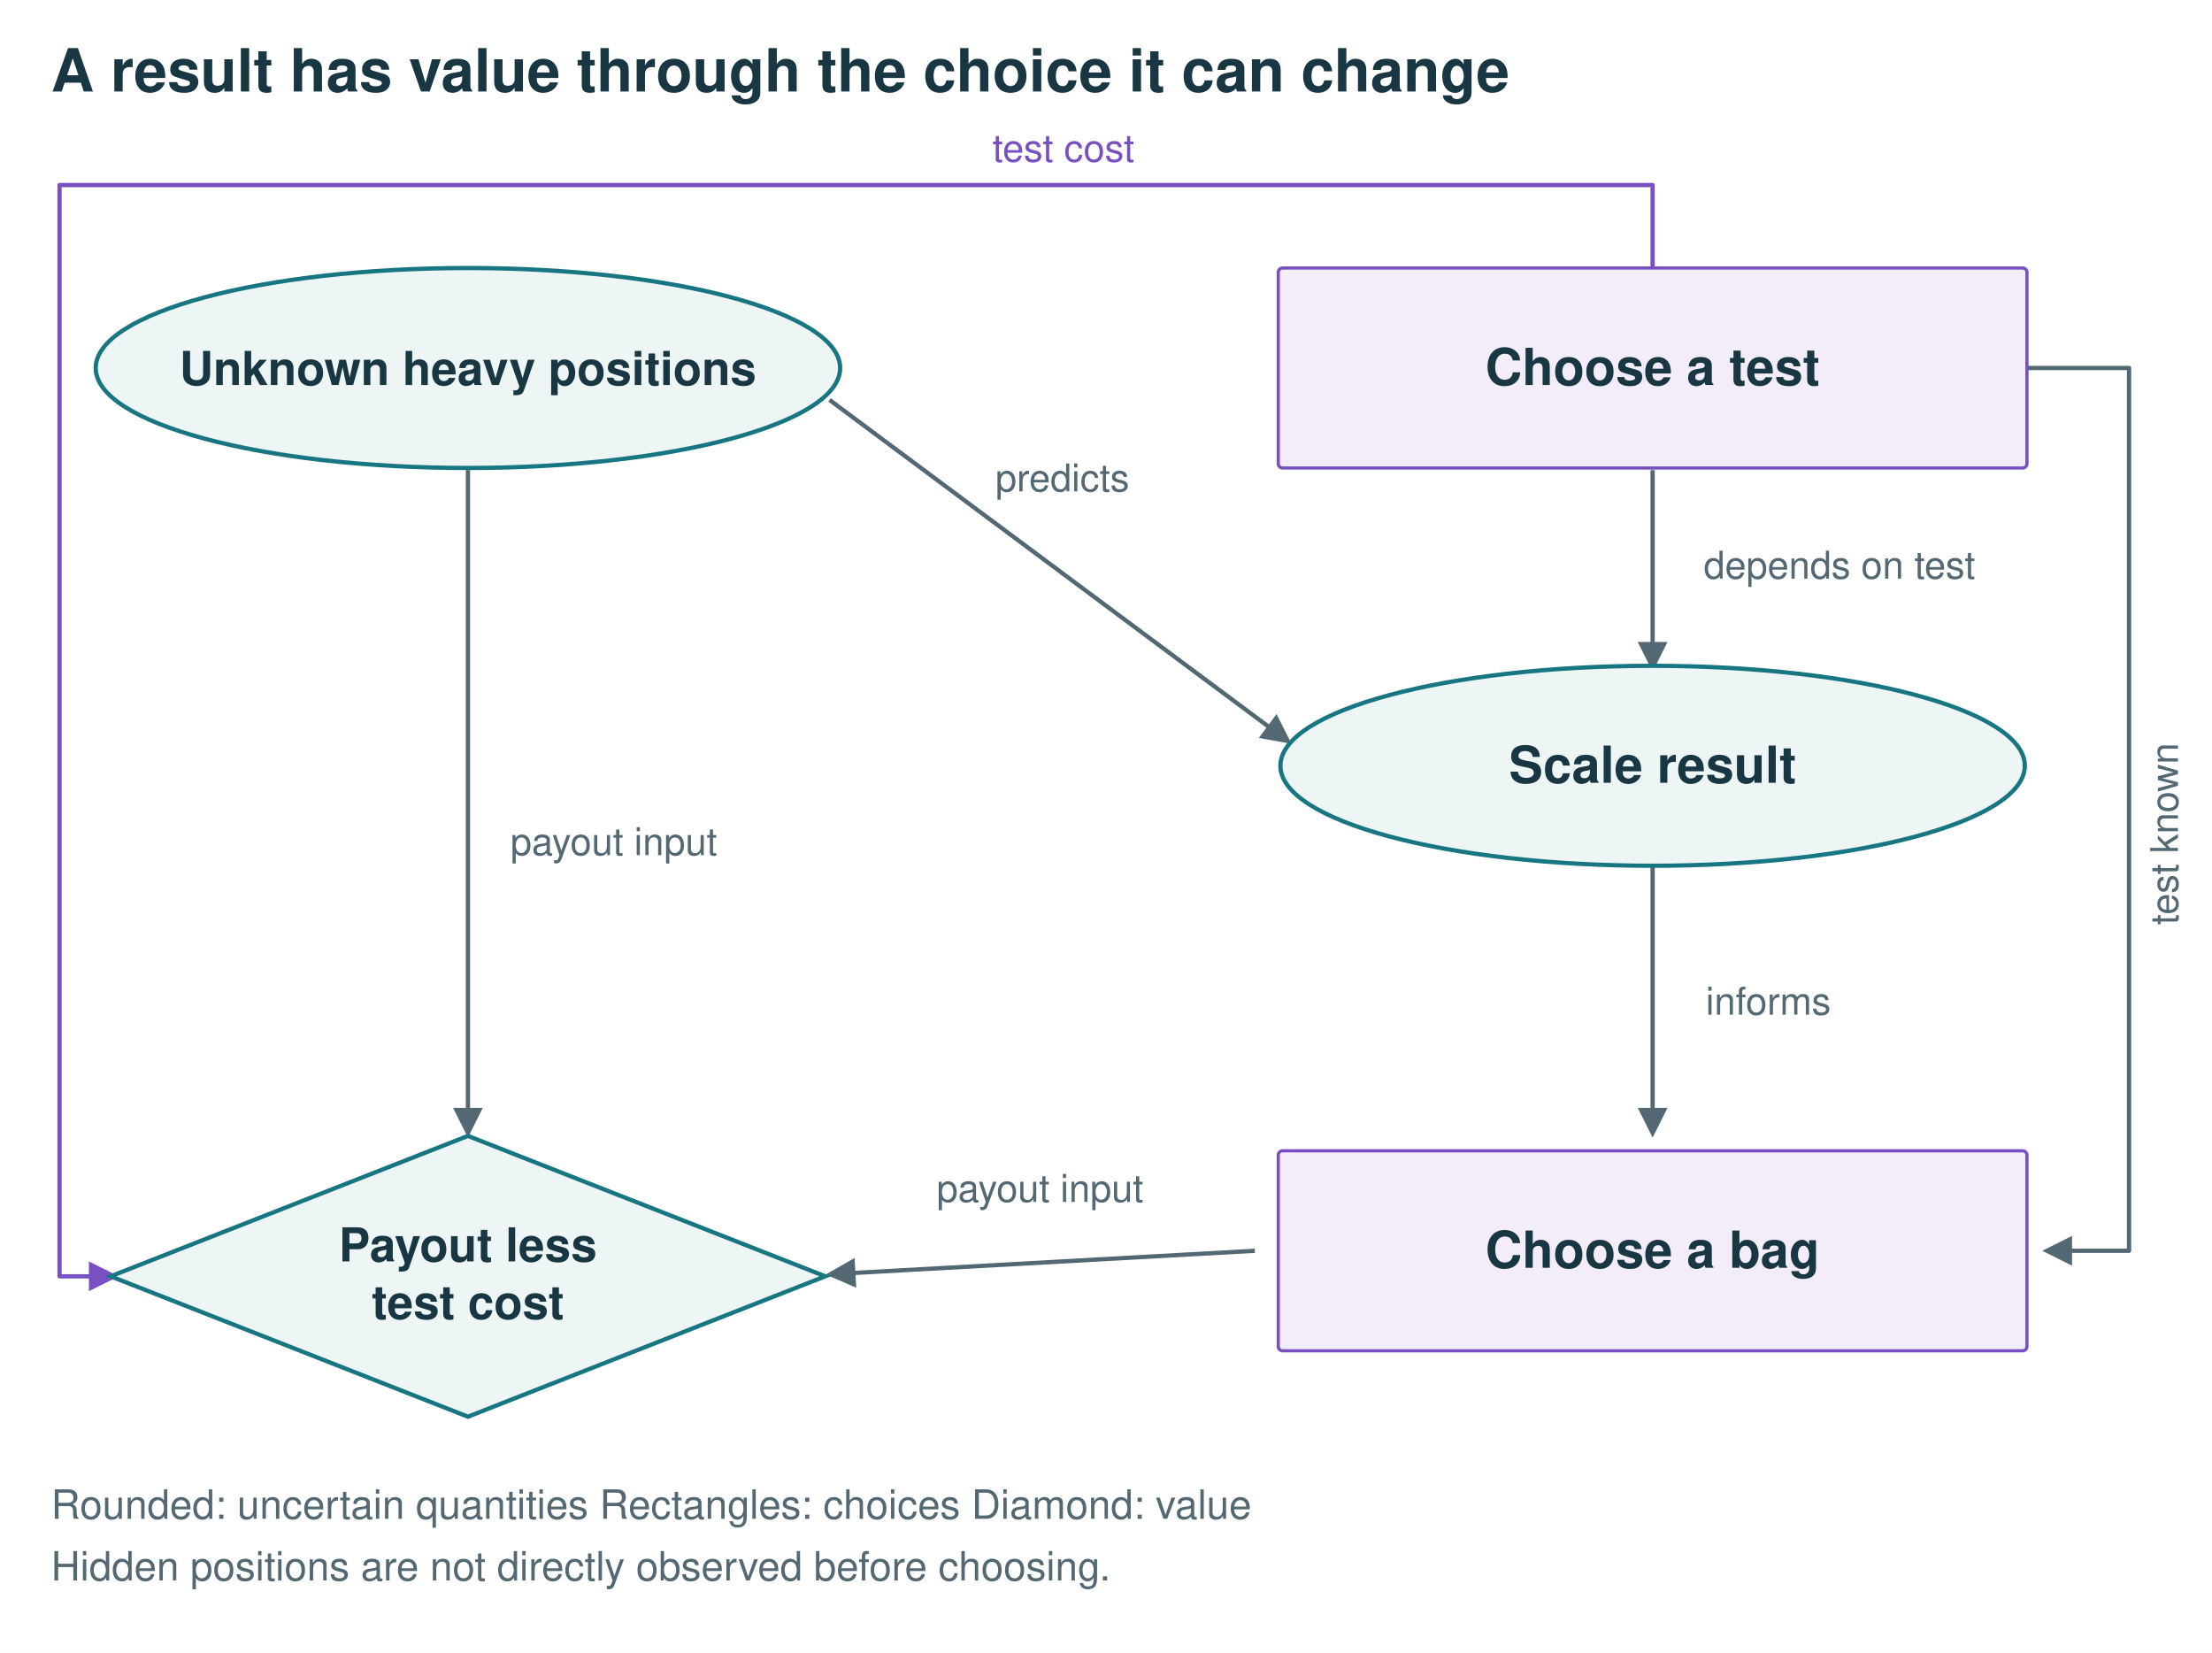
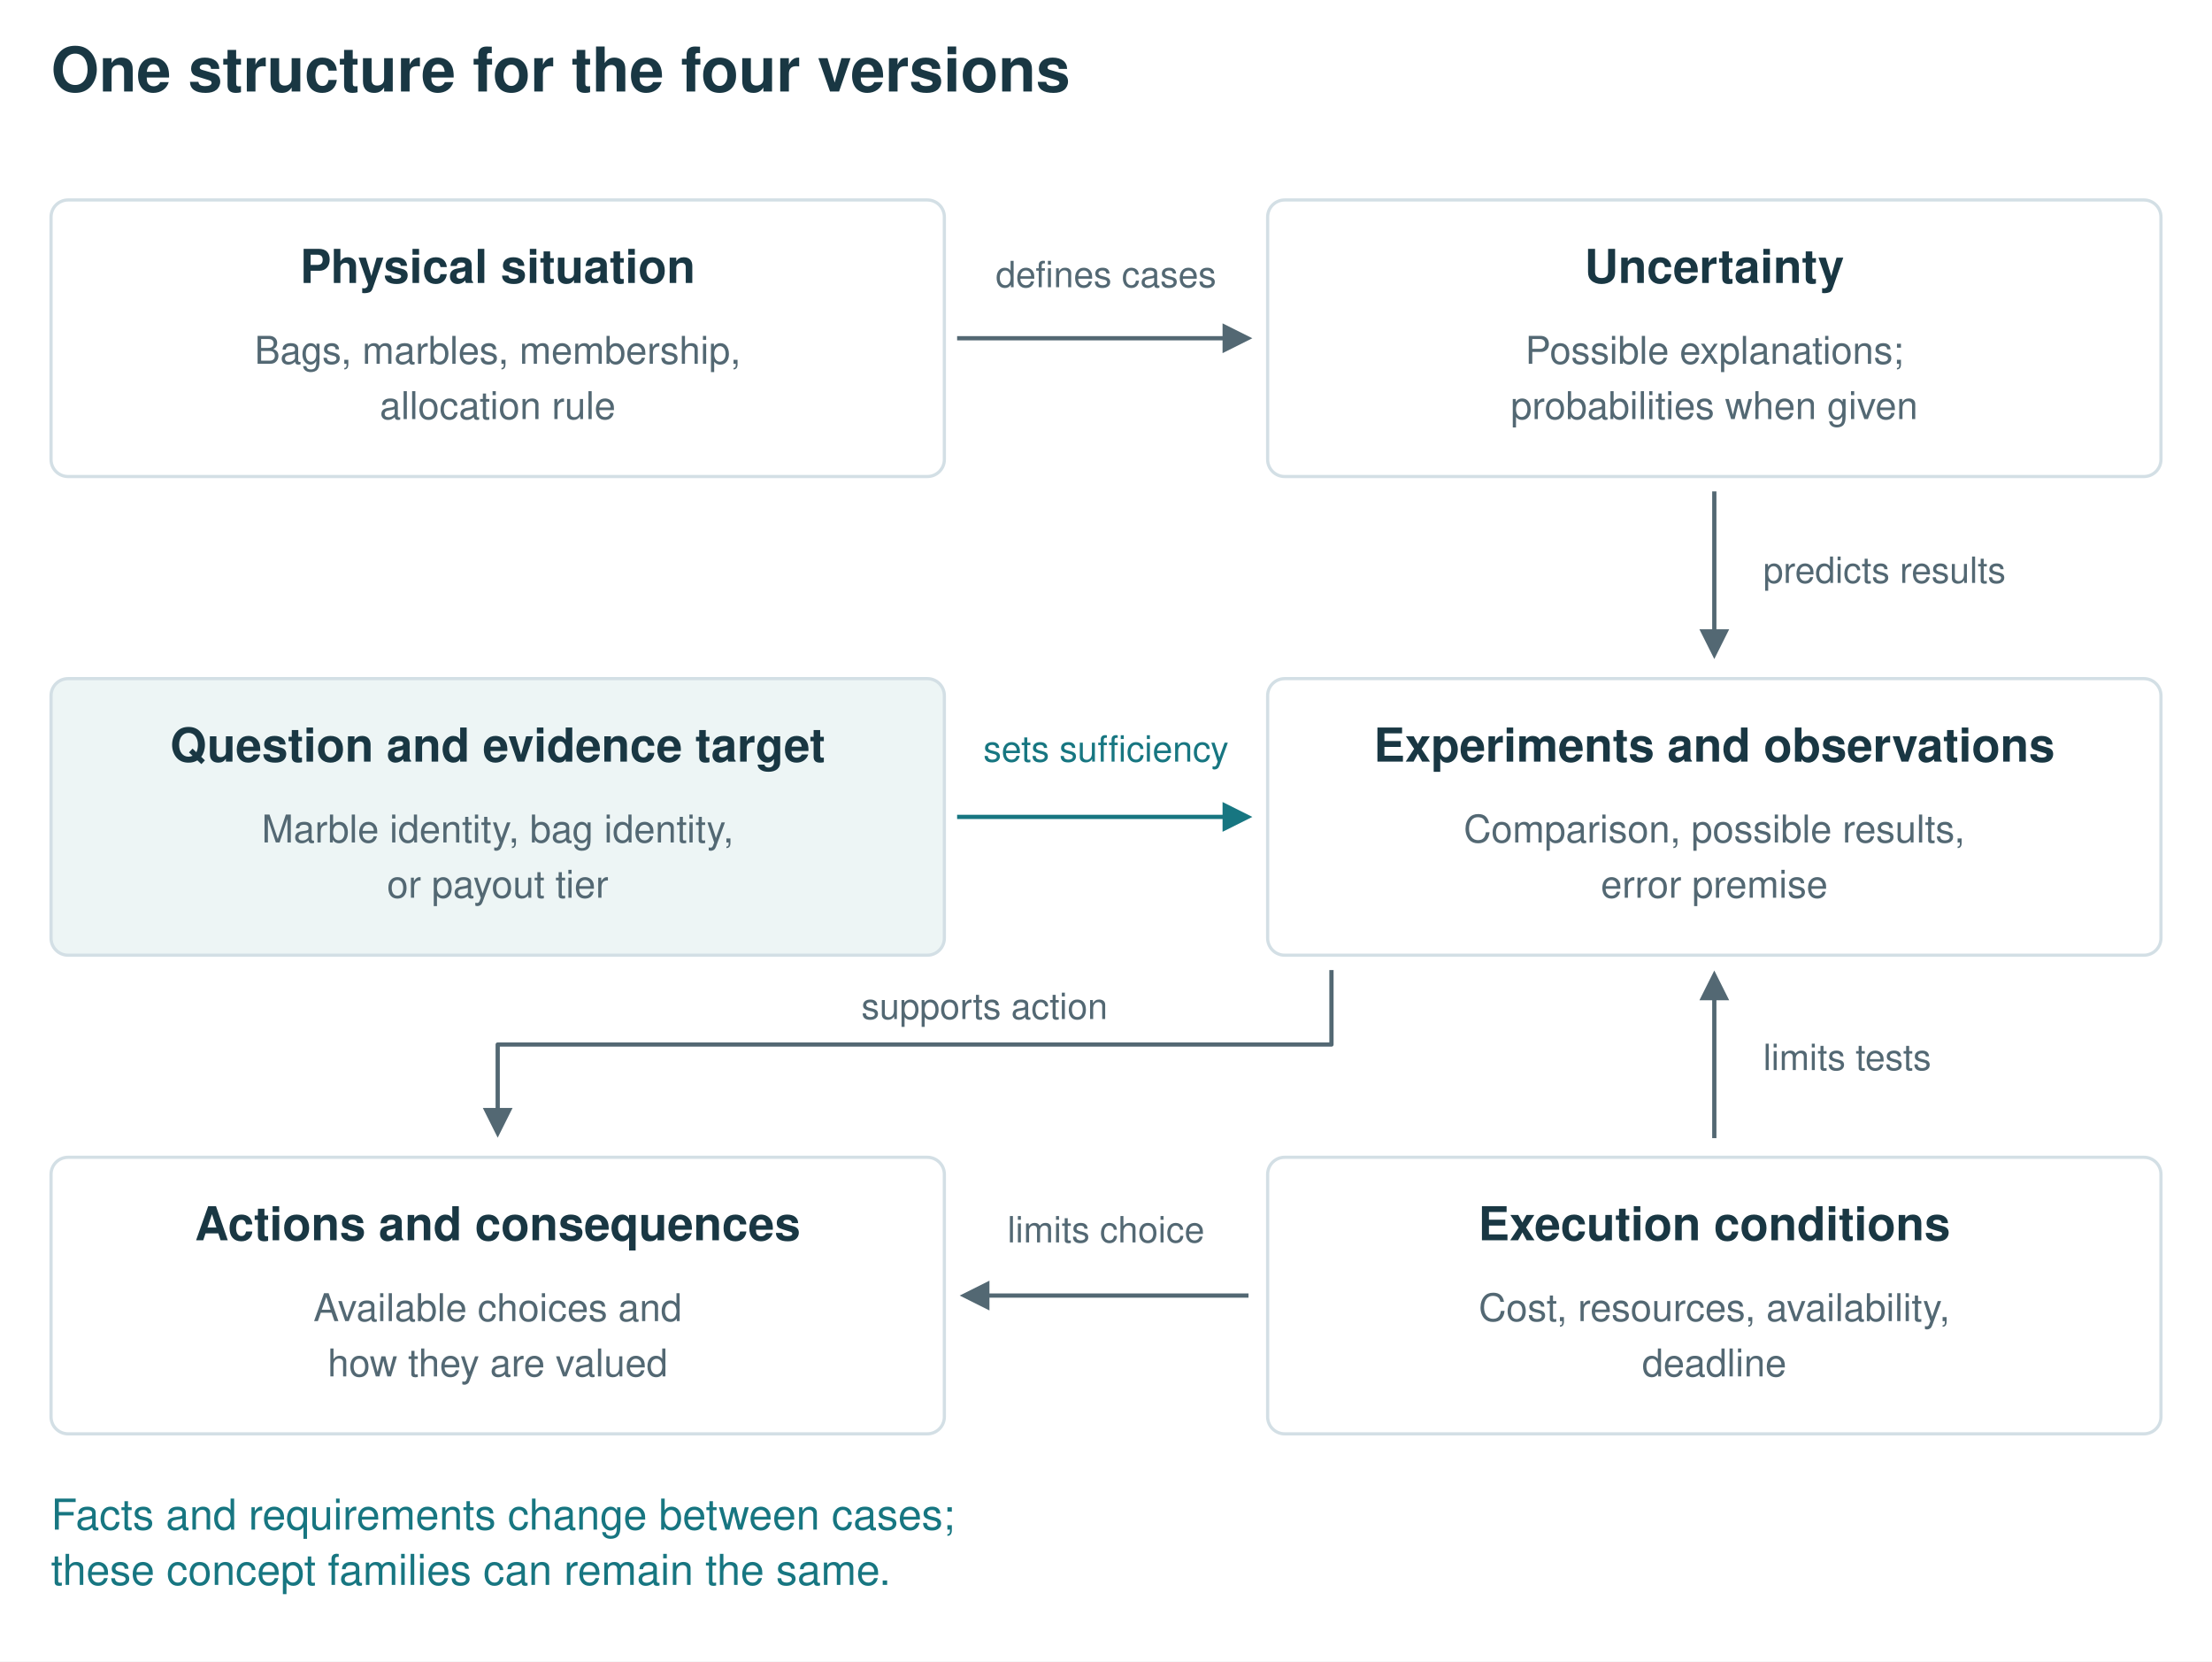
- <svg xmlns="http://www.w3.org/2000/svg" viewBox="0 0 1040 777" width="1040" height="777" role="img" aria-labelledby="figure-10-title figure-10-desc">
+ <svg xmlns="http://www.w3.org/2000/svg" viewBox="0 0 1040 781" width="1040" height="781" role="img" aria-labelledby="figure-10-title figure-10-desc">
  <defs>
    <marker id="arrow" viewBox="0 0 10 10" refX="8" refY="5" markerWidth="7" markerHeight="7" orient="auto-start-reverse">
      <path d="M 0 0 L 10 5 L 0 10 z" fill="context-stroke" />
    </marker>
  </defs>
-   <rect width="1040" height="777" fill="white" />
+   <rect width="1040" height="781" fill="white" />
  <g font-family="Helvetica, Arial, sans-serif">
-     <text x="24" y="43" font-size="28" fill="#193743" font-weight="700" text-anchor="start">A result has value through the choice it can change</text>
-     <path d="M 777 128 V 87 H 28 V 600 H 53" fill="none" stroke="#7850c2" stroke-width="2" stroke-linejoin="round" marker-end="url(#arrow)" />
-     <text x="500" y="76" font-size="18" fill="#7850c2" font-weight="400" text-anchor="middle">test cost</text>
-     <path d="M 390 188 L 605 348" fill="none" stroke="#536873" stroke-width="2" stroke-linejoin="round" marker-end="url(#arrow)" />
-     <text x="468" y="231" font-size="18" fill="#536873" font-weight="400" text-anchor="start">predicts</text>
-     <path d="M 220 221 V 532" fill="none" stroke="#536873" stroke-width="2" stroke-linejoin="round" marker-end="url(#arrow)" />
-     <text x="240" y="402" font-size="18" fill="#536873" font-weight="400" text-anchor="start">payout input</text>
-     <path d="M 777 221 V 313" fill="none" stroke="#536873" stroke-width="2" stroke-linejoin="round" marker-end="url(#arrow)" />
-     <text x="801" y="272" font-size="18" fill="#536873" font-weight="400" text-anchor="start">depends on test</text>
-     <path d="M 953 173 H 1001 V 588 H 963" fill="none" stroke="#536873" stroke-width="2" stroke-linejoin="round" marker-end="url(#arrow)" />
-     <text transform="translate(1024,392) rotate(-90)" text-anchor="middle" font-size="18" fill="#536873">test known</text>
-     <path d="M 777 407 V 532" fill="none" stroke="#536873" stroke-width="2" stroke-linejoin="round" marker-end="url(#arrow)" />
-     <text x="802" y="477" font-size="18" fill="#536873" font-weight="400" text-anchor="start">informs</text>
-     <path d="M 590 588 L 391 599" fill="none" stroke="#536873" stroke-width="2" stroke-linejoin="round" marker-end="url(#arrow)" />
-     <text x="489" y="565" font-size="18" fill="#536873" font-weight="400" text-anchor="middle">payout input</text>
-     <ellipse cx="220" cy="173" rx="175" ry="47" fill="#edf5f5" stroke="#177681" stroke-width="2" />
-     <text x="220" y="181" font-size="22" fill="#193743" font-weight="700" text-anchor="middle">Unknown heavy positions</text>
-     <rect x="601" y="126" width="352" height="94" rx="2" fill="#f2edf8" stroke="#7850c2" stroke-width="1.5" />
-     <text x="777" y="181" font-size="24" fill="#193743" font-weight="700" text-anchor="middle">Choose a test</text>
-     <ellipse cx="777" cy="360" rx="175" ry="47" fill="#edf5f5" stroke="#177681" stroke-width="2" />
-     <text x="777" y="368" font-size="24" fill="#193743" font-weight="700" text-anchor="middle">Scale result</text>
-     <rect x="601" y="541" width="352" height="94" rx="2" fill="#f2edf8" stroke="#7850c2" stroke-width="1.5" />
-     <text x="777" y="596" font-size="24" fill="#193743" font-weight="700" text-anchor="middle">Choose a bag</text>
-     <path d="M 220 534 L 388 600 L 220 666 L 52 600 Z" fill="#edf5f5" stroke="#177681" stroke-width="2" />
-     <text x="220" y="593" font-size="22" fill="#193743" font-weight="700" text-anchor="middle">Payout less</text>
-     <text x="220" y="620" font-size="22" fill="#193743" font-weight="700" text-anchor="middle">test cost</text>
-     <text x="24" y="714" font-size="19" fill="#536873" font-weight="400" text-anchor="start">Rounded: uncertain quantities     Rectangles: choices     Diamond: value</text>
-     <text x="24" y="743" font-size="19" fill="#536873" font-weight="400" text-anchor="start">Hidden positions are not directly observed before choosing.</text>
+     <text x="24" y="43" font-size="29" fill="#193743" font-weight="700" text-anchor="start">One structure for the four versions</text>
+     <rect x="24" y="94" width="420" height="130" rx="8" fill="white" stroke="#d3dfe5" stroke-width="1.5" />
+     <text x="234" y="133" font-size="22" fill="#193743" font-weight="700" text-anchor="middle">Physical situation</text>
+     <text x="234" y="171" font-size="18" fill="#536873" font-weight="400" text-anchor="middle">Bags, marbles, membership,</text>
+     <text x="234" y="197" font-size="18" fill="#536873" font-weight="400" text-anchor="middle">allocation rule</text>
+     <rect x="596" y="94" width="420" height="130" rx="8" fill="white" stroke="#d3dfe5" stroke-width="1.5" />
+     <text x="806" y="133" font-size="22" fill="#193743" font-weight="700" text-anchor="middle">Uncertainty</text>
+     <text x="806" y="171" font-size="18" fill="#536873" font-weight="400" text-anchor="middle">Possible explanations;</text>
+     <text x="806" y="197" font-size="18" fill="#536873" font-weight="400" text-anchor="middle">probabilities when given</text>
+     <rect x="24" y="319" width="420" height="130" rx="8" fill="#edf5f5" stroke="#d3dfe5" stroke-width="1.5" />
+     <text x="234" y="358" font-size="22" fill="#193743" font-weight="700" text-anchor="middle">Question and evidence target</text>
+     <text x="234" y="396" font-size="18" fill="#536873" font-weight="400" text-anchor="middle">Marble identity, bag identity,</text>
+     <text x="234" y="422" font-size="18" fill="#536873" font-weight="400" text-anchor="middle">or payout tier</text>
+     <rect x="596" y="319" width="420" height="130" rx="8" fill="white" stroke="#d3dfe5" stroke-width="1.5" />
+     <text x="806" y="358" font-size="22" fill="#193743" font-weight="700" text-anchor="middle">Experiments and observations</text>
+     <text x="806" y="396" font-size="18" fill="#536873" font-weight="400" text-anchor="middle">Comparison, possible results,</text>
+     <text x="806" y="422" font-size="18" fill="#536873" font-weight="400" text-anchor="middle">error premise</text>
+     <rect x="24" y="544" width="420" height="130" rx="8" fill="white" stroke="#d3dfe5" stroke-width="1.5" />
+     <text x="234" y="583" font-size="22" fill="#193743" font-weight="700" text-anchor="middle">Actions and consequences</text>
+     <text x="234" y="621" font-size="18" fill="#536873" font-weight="400" text-anchor="middle">Available choices and</text>
+     <text x="234" y="647" font-size="18" fill="#536873" font-weight="400" text-anchor="middle">how they are valued</text>
+     <rect x="596" y="544" width="420" height="130" rx="8" fill="white" stroke="#d3dfe5" stroke-width="1.5" />
+     <text x="806" y="583" font-size="22" fill="#193743" font-weight="700" text-anchor="middle">Execution conditions</text>
+     <text x="806" y="621" font-size="18" fill="#536873" font-weight="400" text-anchor="middle">Cost, resources, availability,</text>
+     <text x="806" y="647" font-size="18" fill="#536873" font-weight="400" text-anchor="middle">deadline</text>
+     <path d="M 450 159 H 586" fill="none" stroke="#536873" stroke-width="2" stroke-linejoin="round" marker-end="url(#arrow)" />
+     <text x="520" y="135" font-size="17" fill="#536873" font-weight="400" text-anchor="middle">defines cases</text>
+     <path d="M 806 231 V 307" fill="none" stroke="#536873" stroke-width="2" stroke-linejoin="round" marker-end="url(#arrow)" />
+     <text x="829" y="274" font-size="17" fill="#536873" font-weight="400" text-anchor="start">predicts results</text>
+     <path d="M 450 384 H 586" fill="none" stroke="#177681" stroke-width="2" stroke-linejoin="round" marker-end="url(#arrow)" />
+     <text x="520" y="358" font-size="17" fill="#177681" font-weight="400" text-anchor="middle">sets sufficiency</text>
+     <path d="M 626 456 V 491 H 234 V 532" fill="none" stroke="#536873" stroke-width="2" stroke-linejoin="round" marker-end="url(#arrow)" />
+     <text x="405" y="479" font-size="17" fill="#536873" font-weight="400" text-anchor="start">supports action</text>
+     <path d="M 806 535 V 459" fill="none" stroke="#536873" stroke-width="2" stroke-linejoin="round" marker-end="url(#arrow)" />
+     <text x="829" y="503" font-size="17" fill="#536873" font-weight="400" text-anchor="start">limits tests</text>
+     <path d="M 587 609 H 454" fill="none" stroke="#536873" stroke-width="2" stroke-linejoin="round" marker-end="url(#arrow)" />
+     <text x="520" y="584" font-size="17" fill="#536873" font-weight="400" text-anchor="middle">limits choice</text>
+     <text x="24" y="719" font-size="20" fill="#177681" font-weight="400" text-anchor="start">Facts and requirements change between cases;</text>
+     <text x="24" y="745" font-size="20" fill="#177681" font-weight="400" text-anchor="start">these concept families can remain the same.</text>
  </g>
</svg>
